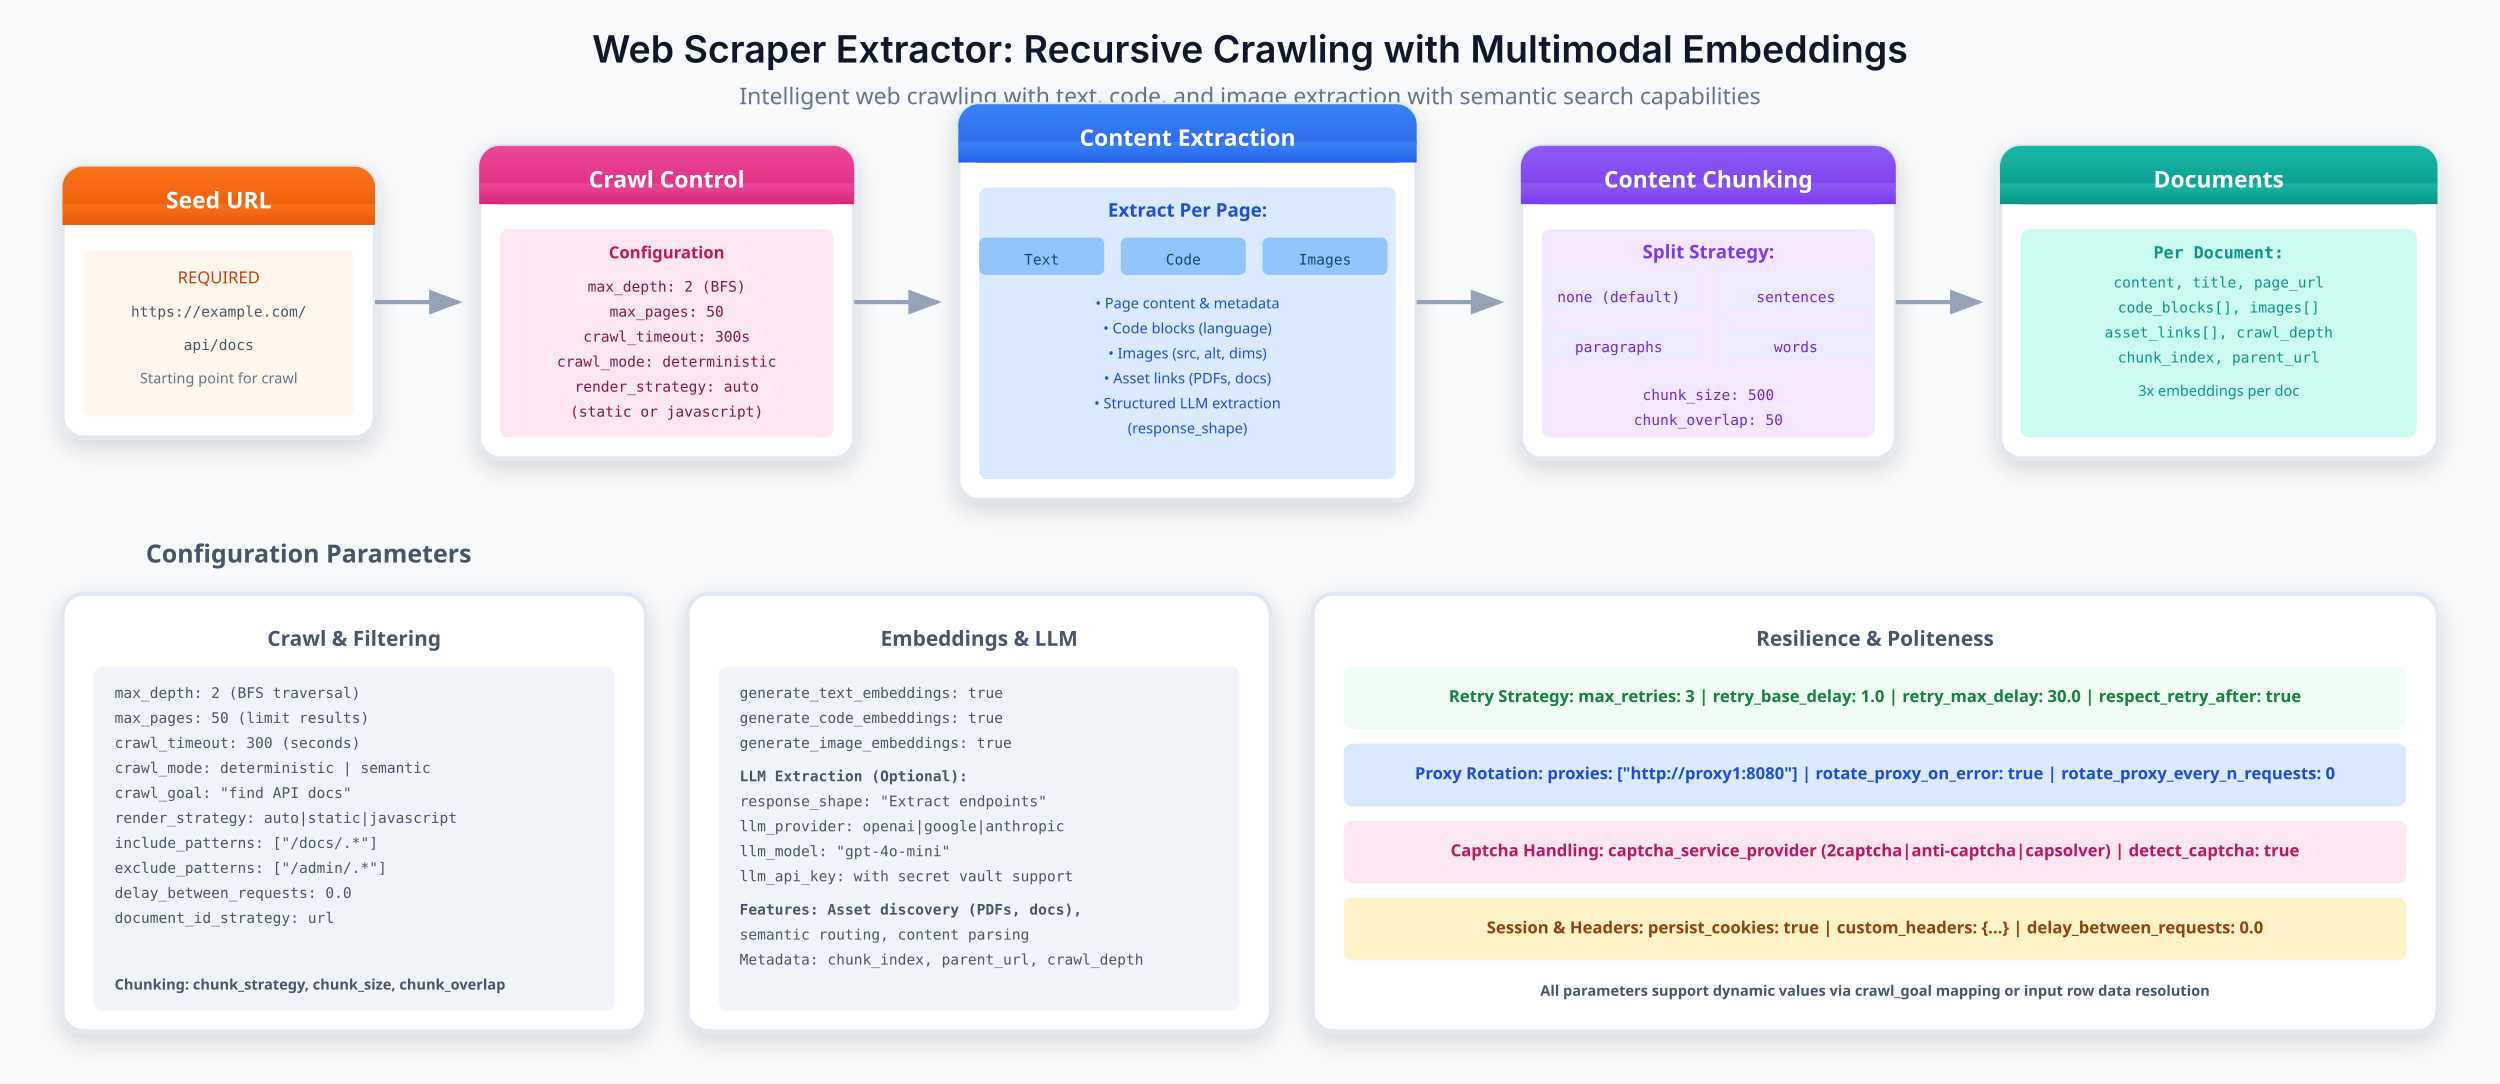
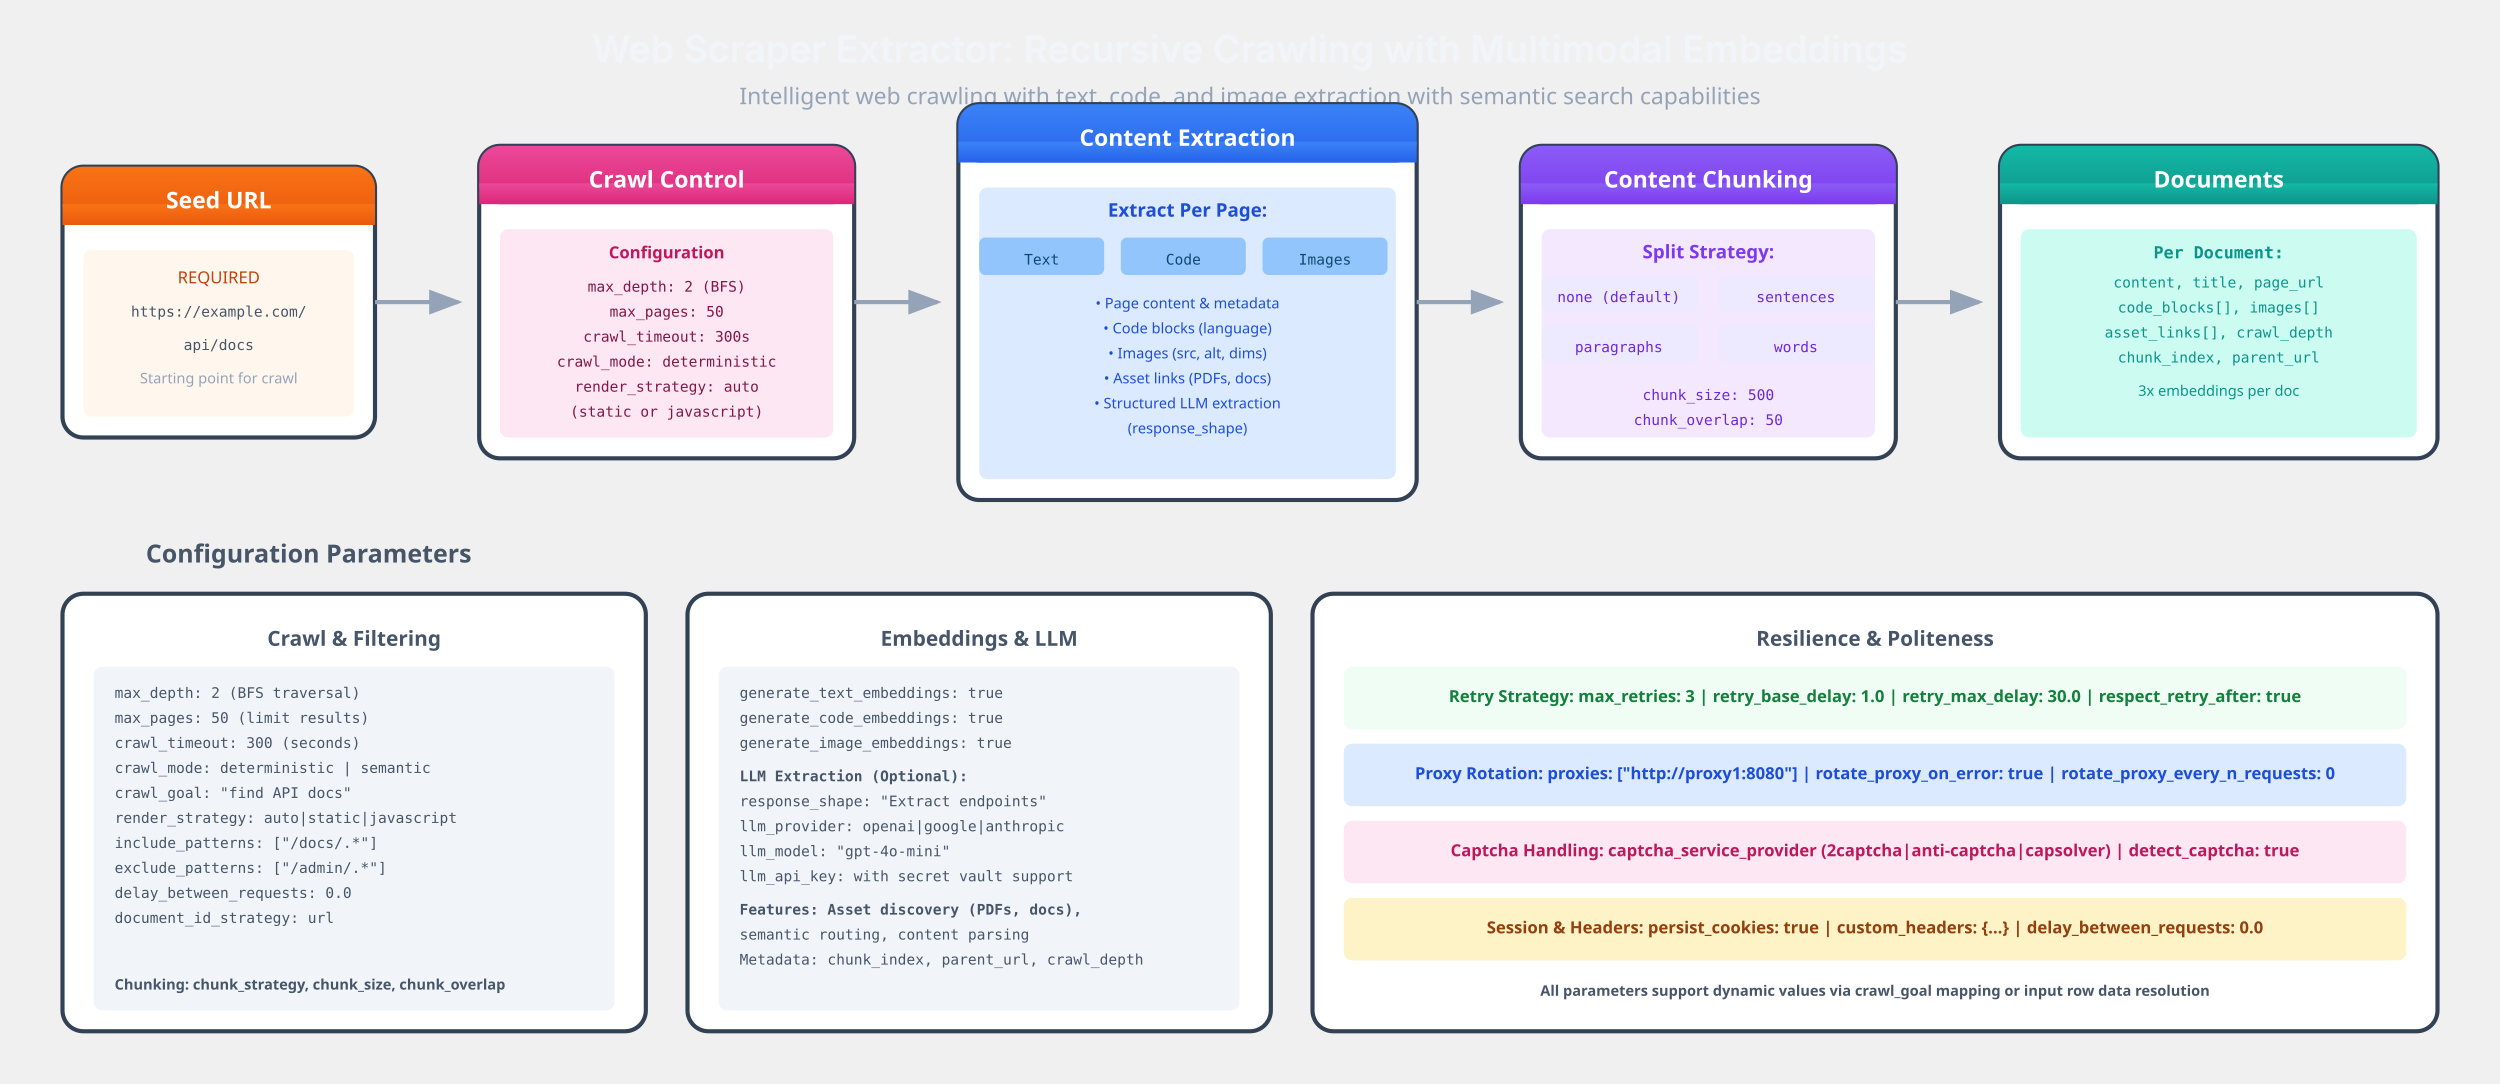
<svg xmlns="http://www.w3.org/2000/svg" viewBox="0 0 1200 520">
  <defs>
    <linearGradient id="objectGrad" x1="0%" y1="0%" x2="0%" y2="100%">
      <stop offset="0%" style="stop-color:#f97316;stop-opacity:1" />
      <stop offset="100%" style="stop-color:#ea580c;stop-opacity:1" />
    </linearGradient>
    <linearGradient id="modelGrad" x1="0%" y1="0%" x2="0%" y2="100%">
      <stop offset="0%" style="stop-color:#8b5cf6;stop-opacity:1" />
      <stop offset="100%" style="stop-color:#7c3aed;stop-opacity:1" />
    </linearGradient>
    <linearGradient id="featureGrad" x1="0%" y1="0%" x2="0%" y2="100%">
      <stop offset="0%" style="stop-color:#14b8a6;stop-opacity:1" />
      <stop offset="100%" style="stop-color:#0d9488;stop-opacity:1" />
    </linearGradient>
    <linearGradient id="processGrad" x1="0%" y1="0%" x2="0%" y2="100%">
      <stop offset="0%" style="stop-color:#3b82f6;stop-opacity:1" />
      <stop offset="100%" style="stop-color:#2563eb;stop-opacity:1" />
    </linearGradient>
    <linearGradient id="networkGrad" x1="0%" y1="0%" x2="0%" y2="100%">
      <stop offset="0%" style="stop-color:#ec4899;stop-opacity:1" />
      <stop offset="100%" style="stop-color:#db2777;stop-opacity:1" />
    </linearGradient>
-     <filter id="shadow" x="-20%" y="-20%" width="140%" height="140%">
-       <feDropShadow dx="0" dy="4" stdDeviation="6" flood-opacity="0.15" />
-     </filter>
    <marker id="arrowGray" markerWidth="8" markerHeight="6" refX="7" refY="3" orient="auto">
      <polygon points="0 0, 8 3, 0 6" fill="#94a3b8" />
    </marker>
  </defs>
-   <rect width="1200" height="520" fill="#f8fafc" />
-   <text x="600" y="30" font-family="system-ui, -apple-system, sans-serif" font-size="18" font-weight="600" fill="#0f172a" text-anchor="middle">Web Scraper Extractor: Recursive Crawling with Multimodal Embeddings</text>
-   <text x="600" y="50" font-family="system-ui, sans-serif" font-size="11" fill="#64748b" text-anchor="middle">Intelligent web crawling with text, code, and image extraction with semantic search capabilities</text>
-   <g filter="url(#shadow)">
-     <rect x="30" y="80" width="150" height="130" rx="10" fill="white" stroke="#e2e8f0" stroke-width="2" />
+   <rect width="1200" height="520" fill="none" />
+   <text x="600" y="30" font-family="system-ui, -apple-system, sans-serif" font-size="18" font-weight="600" fill="#f1f5f9" text-anchor="middle">Web Scraper Extractor: Recursive Crawling with Multimodal Embeddings</text>
+   <text x="600" y="50" font-family="system-ui, sans-serif" font-size="11" fill="#94a3b8" text-anchor="middle">Intelligent web crawling with text, code, and image extraction with semantic search capabilities</text>
+   <g>
+     <rect x="30" y="80" width="150" height="130" rx="10" fill="white" stroke="#334155" stroke-width="2" />
    <rect x="30" y="80" width="150" height="28" rx="10" fill="url(#objectGrad)" />
    <rect x="30" y="98" width="150" height="10" fill="url(#objectGrad)" />
    <text x="105" y="100" font-family="system-ui, sans-serif" font-size="11" font-weight="600" fill="white" text-anchor="middle">Seed URL</text>
  </g>
  <g transform="translate(40, 120)">
    <rect x="0" y="0" width="130" height="80" rx="4" fill="#fff7ed" />
    <text x="65" y="16" font-family="system-ui, sans-serif" font-size="8" font-weight="500" fill="#c2410c" text-anchor="middle">REQUIRED</text>
    <text x="65" y="32" font-family="monospace" font-size="7" fill="#475569" text-anchor="middle">https://example.com/</text>
    <text x="65" y="48" font-family="monospace" font-size="7" fill="#475569" text-anchor="middle">api/docs</text>
-     <text x="65" y="64" font-family="system-ui, sans-serif" font-size="7" fill="#64748b" text-anchor="middle">Starting point for crawl</text>
+     <text x="65" y="64" font-family="system-ui, sans-serif" font-size="7" fill="#94a3b8" text-anchor="middle">Starting point for crawl</text>
  </g>
  <path d="M 180 145 L 220 145" stroke="#94a3b8" stroke-width="2" fill="none" marker-end="url(#arrowGray)" />
-   <g filter="url(#shadow)">
-     <rect x="230" y="70" width="180" height="150" rx="10" fill="white" stroke="#e2e8f0" stroke-width="2" />
+   <g>
+     <rect x="230" y="70" width="180" height="150" rx="10" fill="white" stroke="#334155" stroke-width="2" />
    <rect x="230" y="70" width="180" height="28" rx="10" fill="url(#networkGrad)" />
    <rect x="230" y="88" width="180" height="10" fill="url(#networkGrad)" />
    <text x="320" y="90" font-family="system-ui, sans-serif" font-size="11" font-weight="600" fill="white" text-anchor="middle">Crawl Control</text>
  </g>
  <g transform="translate(240, 110)">
    <rect x="0" y="0" width="160" height="100" rx="4" fill="#fce7f3" />
    <text x="80" y="14" font-family="system-ui, sans-serif" font-size="8" font-weight="600" fill="#be185d" text-anchor="middle">Configuration</text>
    <text x="80" y="30" font-family="monospace" font-size="7" fill="#831843" text-anchor="middle">max_depth: 2 (BFS)</text>
    <text x="80" y="42" font-family="monospace" font-size="7" fill="#831843" text-anchor="middle">max_pages: 50</text>
    <text x="80" y="54" font-family="monospace" font-size="7" fill="#831843" text-anchor="middle">crawl_timeout: 300s</text>
    <text x="80" y="66" font-family="monospace" font-size="7" fill="#831843" text-anchor="middle">crawl_mode: deterministic</text>
    <text x="80" y="78" font-family="monospace" font-size="7" fill="#831843" text-anchor="middle">render_strategy: auto</text>
    <text x="80" y="90" font-family="monospace" font-size="7" fill="#831843" text-anchor="middle">(static or javascript)</text>
  </g>
  <path d="M 410 145 L 450 145" stroke="#94a3b8" stroke-width="2" fill="none" marker-end="url(#arrowGray)" />
-   <g filter="url(#shadow)">
-     <rect x="460" y="50" width="220" height="190" rx="10" fill="white" stroke="#e2e8f0" stroke-width="2" />
+   <g>
+     <rect x="460" y="50" width="220" height="190" rx="10" fill="white" stroke="#334155" stroke-width="2" />
    <rect x="460" y="50" width="220" height="28" rx="10" fill="url(#processGrad)" />
    <rect x="460" y="68" width="220" height="10" fill="url(#processGrad)" />
    <text x="570" y="70" font-family="system-ui, sans-serif" font-size="11" font-weight="600" fill="white" text-anchor="middle">Content Extraction</text>
  </g>
  <g transform="translate(470, 90)">
    <rect x="0" y="0" width="200" height="140" rx="4" fill="#dbeafe" />
    <text x="100" y="14" font-family="system-ui, sans-serif" font-size="9" font-weight="600" fill="#1d4ed8" text-anchor="middle">Extract Per Page:</text>
    <rect x="0" y="24" width="60" height="18" rx="3" fill="#93c5fd" />
    <text x="30" y="37" font-family="monospace" font-size="7" fill="#0c4a6e" text-anchor="middle">Text</text>
    <rect x="68" y="24" width="60" height="18" rx="3" fill="#93c5fd" />
    <text x="98" y="37" font-family="monospace" font-size="7" fill="#0c4a6e" text-anchor="middle">Code</text>
    <rect x="136" y="24" width="60" height="18" rx="3" fill="#93c5fd" />
    <text x="166" y="37" font-family="monospace" font-size="7" fill="#0c4a6e" text-anchor="middle">Images</text>
    <text x="100" y="58" font-family="system-ui, sans-serif" font-size="7" fill="#1d4ed8" text-anchor="middle">• Page content &amp; metadata</text>
    <text x="100" y="70" font-family="system-ui, sans-serif" font-size="7" fill="#1d4ed8" text-anchor="middle">• Code blocks (language)</text>
    <text x="100" y="82" font-family="system-ui, sans-serif" font-size="7" fill="#1d4ed8" text-anchor="middle">• Images (src, alt, dims)</text>
    <text x="100" y="94" font-family="system-ui, sans-serif" font-size="7" fill="#1d4ed8" text-anchor="middle">• Asset links (PDFs, docs)</text>
    <text x="100" y="106" font-family="system-ui, sans-serif" font-size="7" fill="#1d4ed8" text-anchor="middle">• Structured LLM extraction</text>
    <text x="100" y="118" font-family="system-ui, sans-serif" font-size="7" fill="#1d4ed8" text-anchor="middle">(response_shape)</text>
  </g>
  <path d="M 680 145 L 720 145" stroke="#94a3b8" stroke-width="2" fill="none" marker-end="url(#arrowGray)" />
-   <g filter="url(#shadow)">
-     <rect x="730" y="70" width="180" height="150" rx="10" fill="white" stroke="#e2e8f0" stroke-width="2" />
+   <g>
+     <rect x="730" y="70" width="180" height="150" rx="10" fill="white" stroke="#334155" stroke-width="2" />
    <rect x="730" y="70" width="180" height="28" rx="10" fill="url(#modelGrad)" />
    <rect x="730" y="88" width="180" height="10" fill="url(#modelGrad)" />
    <text x="820" y="90" font-family="system-ui, sans-serif" font-size="11" font-weight="600" fill="white" text-anchor="middle">Content Chunking</text>
  </g>
  <g transform="translate(740, 110)">
    <rect x="0" y="0" width="160" height="100" rx="4" fill="#f3e8ff" />
    <text x="80" y="14" font-family="system-ui, sans-serif" font-size="9" font-weight="600" fill="#7c3aed" text-anchor="middle">Split Strategy:</text>
    <rect x="0" y="22" width="75" height="18" rx="3" fill="#ede9fe" />
    <text x="37" y="35" font-family="monospace" font-size="7" fill="#6d28d9" text-anchor="middle">none (default)</text>
    <rect x="85" y="22" width="75" height="18" rx="3" fill="#ede9fe" />
    <text x="122" y="35" font-family="monospace" font-size="7" fill="#6d28d9" text-anchor="middle">sentences</text>
    <rect x="0" y="46" width="75" height="18" rx="3" fill="#ede9fe" />
    <text x="37" y="59" font-family="monospace" font-size="7" fill="#6d28d9" text-anchor="middle">paragraphs</text>
    <rect x="85" y="46" width="75" height="18" rx="3" fill="#ede9fe" />
    <text x="122" y="59" font-family="monospace" font-size="7" fill="#6d28d9" text-anchor="middle">words</text>
    <text x="80" y="82" font-family="monospace" font-size="7" fill="#6d28d9" text-anchor="middle">chunk_size: 500</text>
    <text x="80" y="94" font-family="monospace" font-size="7" fill="#6d28d9" text-anchor="middle">chunk_overlap: 50</text>
  </g>
  <path d="M 910 145 L 950 145" stroke="#94a3b8" stroke-width="2" fill="none" marker-end="url(#arrowGray)" />
-   <g filter="url(#shadow)">
-     <rect x="960" y="70" width="210" height="150" rx="10" fill="white" stroke="#e2e8f0" stroke-width="2" />
+   <g>
+     <rect x="960" y="70" width="210" height="150" rx="10" fill="white" stroke="#334155" stroke-width="2" />
    <rect x="960" y="70" width="210" height="28" rx="10" fill="url(#featureGrad)" />
    <rect x="960" y="88" width="210" height="10" fill="url(#featureGrad)" />
    <text x="1065" y="90" font-family="system-ui, sans-serif" font-size="11" font-weight="600" fill="white" text-anchor="middle">Documents</text>
  </g>
  <g transform="translate(970, 110)">
    <rect x="0" y="0" width="190" height="100" rx="4" fill="#ccfbf1" />
    <text x="95" y="14" font-family="monospace" font-size="8" fill="#0d9488" font-weight="600" text-anchor="middle">Per Document:</text>
    <text x="95" y="28" font-family="monospace" font-size="7" fill="#0d9488" text-anchor="middle">content, title, page_url</text>
    <text x="95" y="40" font-family="monospace" font-size="7" fill="#0d9488" text-anchor="middle">code_blocks[], images[]</text>
    <text x="95" y="52" font-family="monospace" font-size="7" fill="#0d9488" text-anchor="middle">asset_links[], crawl_depth</text>
    <text x="95" y="64" font-family="monospace" font-size="7" fill="#0d9488" text-anchor="middle">chunk_index, parent_url</text>
    <text x="95" y="80" font-family="system-ui, sans-serif" font-size="7" fill="#0d9488" text-anchor="middle">3x embeddings per doc</text>
  </g>
  <text x="70" y="270" font-family="system-ui, sans-serif" font-size="12" font-weight="600" fill="#475569">Configuration Parameters</text>
-   <g filter="url(#shadow)">
-     <rect x="30" y="285" width="280" height="210" rx="10" fill="white" stroke="#e2e8f0" stroke-width="2" />
+   <g>
+     <rect x="30" y="285" width="280" height="210" rx="10" fill="white" stroke="#334155" stroke-width="2" />
    <text x="170" y="310" font-family="system-ui, sans-serif" font-size="10" font-weight="600" fill="#475569" text-anchor="middle">Crawl &amp; Filtering</text>
    <rect x="45" y="320" width="250" height="165" rx="4" fill="#f1f5f9" />
    <text x="55" y="335" font-family="monospace" font-size="7" fill="#475569">max_depth: 2 (BFS traversal)</text>
    <text x="55" y="347" font-family="monospace" font-size="7" fill="#475569">max_pages: 50 (limit results)</text>
    <text x="55" y="359" font-family="monospace" font-size="7" fill="#475569">crawl_timeout: 300 (seconds)</text>
    <text x="55" y="371" font-family="monospace" font-size="7" fill="#475569">crawl_mode: deterministic | semantic</text>
    <text x="55" y="383" font-family="monospace" font-size="7" fill="#475569">crawl_goal: "find API docs"</text>
    <text x="55" y="395" font-family="monospace" font-size="7" fill="#475569">render_strategy: auto|static|javascript</text>
    <text x="55" y="407" font-family="monospace" font-size="7" fill="#475569">include_patterns: ["/docs/.*"]</text>
    <text x="55" y="419" font-family="monospace" font-size="7" fill="#475569">exclude_patterns: ["/admin/.*"]</text>
    <text x="55" y="431" font-family="monospace" font-size="7" fill="#475569">delay_between_requests: 0.0</text>
    <text x="55" y="443" font-family="monospace" font-size="7" fill="#475569">document_id_strategy: url</text>
    <text x="55" y="475" font-family="system-ui, sans-serif" font-size="7" fill="#475569" font-weight="600">Chunking: chunk_strategy, chunk_size, chunk_overlap</text>
  </g>
-   <g filter="url(#shadow)">
-     <rect x="330" y="285" width="280" height="210" rx="10" fill="white" stroke="#e2e8f0" stroke-width="2" />
+   <g>
+     <rect x="330" y="285" width="280" height="210" rx="10" fill="white" stroke="#334155" stroke-width="2" />
    <text x="470" y="310" font-family="system-ui, sans-serif" font-size="10" font-weight="600" fill="#475569" text-anchor="middle">Embeddings &amp; LLM</text>
    <rect x="345" y="320" width="250" height="165" rx="4" fill="#f1f5f9" />
    <text x="355" y="335" font-family="monospace" font-size="7" fill="#475569">generate_text_embeddings: true</text>
    <text x="355" y="347" font-family="monospace" font-size="7" fill="#475569">generate_code_embeddings: true</text>
    <text x="355" y="359" font-family="monospace" font-size="7" fill="#475569">generate_image_embeddings: true</text>
    <text x="355" y="375" font-family="monospace" font-size="7" fill="#475569" font-weight="600">LLM Extraction (Optional):</text>
    <text x="355" y="387" font-family="monospace" font-size="7" fill="#475569">response_shape: "Extract endpoints"</text>
    <text x="355" y="399" font-family="monospace" font-size="7" fill="#475569">llm_provider: openai|google|anthropic</text>
    <text x="355" y="411" font-family="monospace" font-size="7" fill="#475569">llm_model: "gpt-4o-mini"</text>
    <text x="355" y="423" font-family="monospace" font-size="7" fill="#475569">llm_api_key: with secret vault support</text>
    <text x="355" y="439" font-family="monospace" font-size="7" fill="#475569" font-weight="600">Features: Asset discovery (PDFs, docs),</text>
    <text x="355" y="451" font-family="monospace" font-size="7" fill="#475569">semantic routing, content parsing</text>
    <text x="355" y="463" font-family="monospace" font-size="7" fill="#475569">Metadata: chunk_index, parent_url, crawl_depth</text>
  </g>
-   <g filter="url(#shadow)">
-     <rect x="630" y="285" width="540" height="210" rx="10" fill="white" stroke="#e2e8f0" stroke-width="2" />
+   <g>
+     <rect x="630" y="285" width="540" height="210" rx="10" fill="white" stroke="#334155" stroke-width="2" />
    <text x="900" y="310" font-family="system-ui, sans-serif" font-size="10" font-weight="600" fill="#475569" text-anchor="middle">Resilience &amp; Politeness</text>
    <rect x="645" y="320" width="510" height="30" rx="4" fill="#f0fdf4" />
    <text x="900" y="337" font-family="system-ui, sans-serif" font-size="8" fill="#15803d" font-weight="600" text-anchor="middle">Retry Strategy: max_retries: 3 | retry_base_delay: 1.0 | retry_max_delay: 30.0 | respect_retry_after: true</text>
    <rect x="645" y="357" width="510" height="30" rx="4" fill="#dbeafe" />
    <text x="900" y="374" font-family="system-ui, sans-serif" font-size="8" fill="#1d4ed8" font-weight="600" text-anchor="middle">Proxy Rotation: proxies: ["http://proxy1:8080"] | rotate_proxy_on_error: true | rotate_proxy_every_n_requests: 0</text>
    <rect x="645" y="394" width="510" height="30" rx="4" fill="#fce7f3" />
    <text x="900" y="411" font-family="system-ui, sans-serif" font-size="8" fill="#be185d" font-weight="600" text-anchor="middle">Captcha Handling: captcha_service_provider (2captcha|anti-captcha|capsolver) | detect_captcha: true</text>
    <rect x="645" y="431" width="510" height="30" rx="4" fill="#fef3c7" />
    <text x="900" y="448" font-family="system-ui, sans-serif" font-size="8" fill="#92400e" font-weight="600" text-anchor="middle">Session &amp; Headers: persist_cookies: true | custom_headers: {...} | delay_between_requests: 0.0</text>
    <text x="900" y="478" font-family="system-ui, sans-serif" font-size="7" fill="#475569" font-weight="600" text-anchor="middle">All parameters support dynamic values via crawl_goal mapping or input row data resolution</text>
  </g>
</svg>
